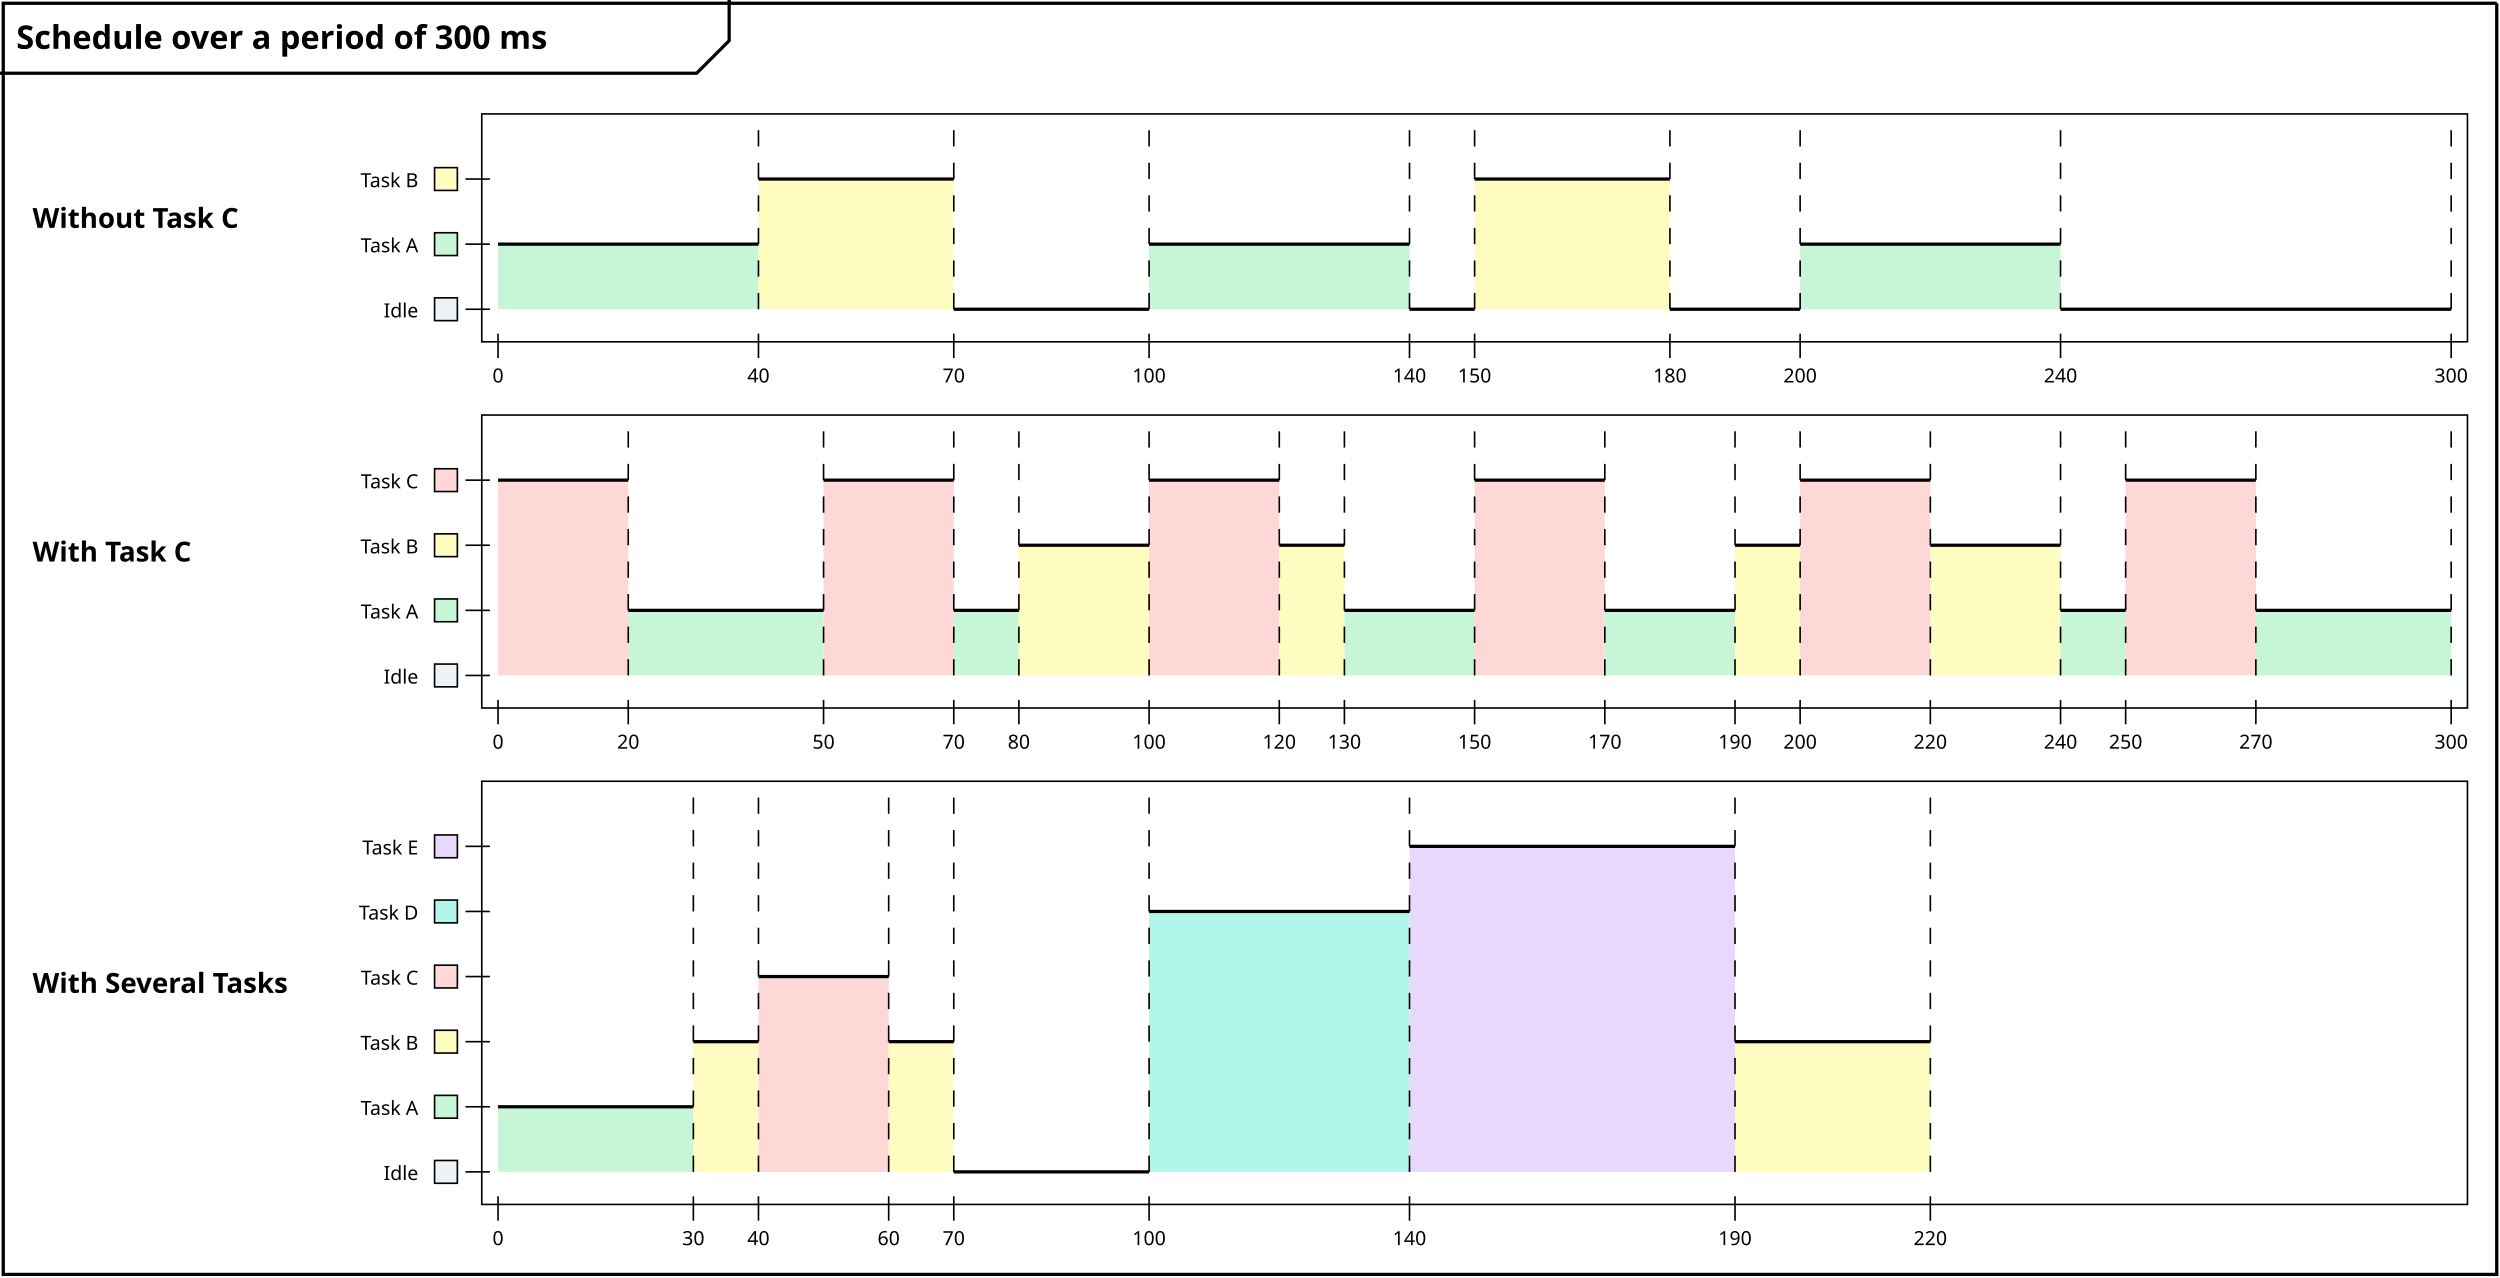
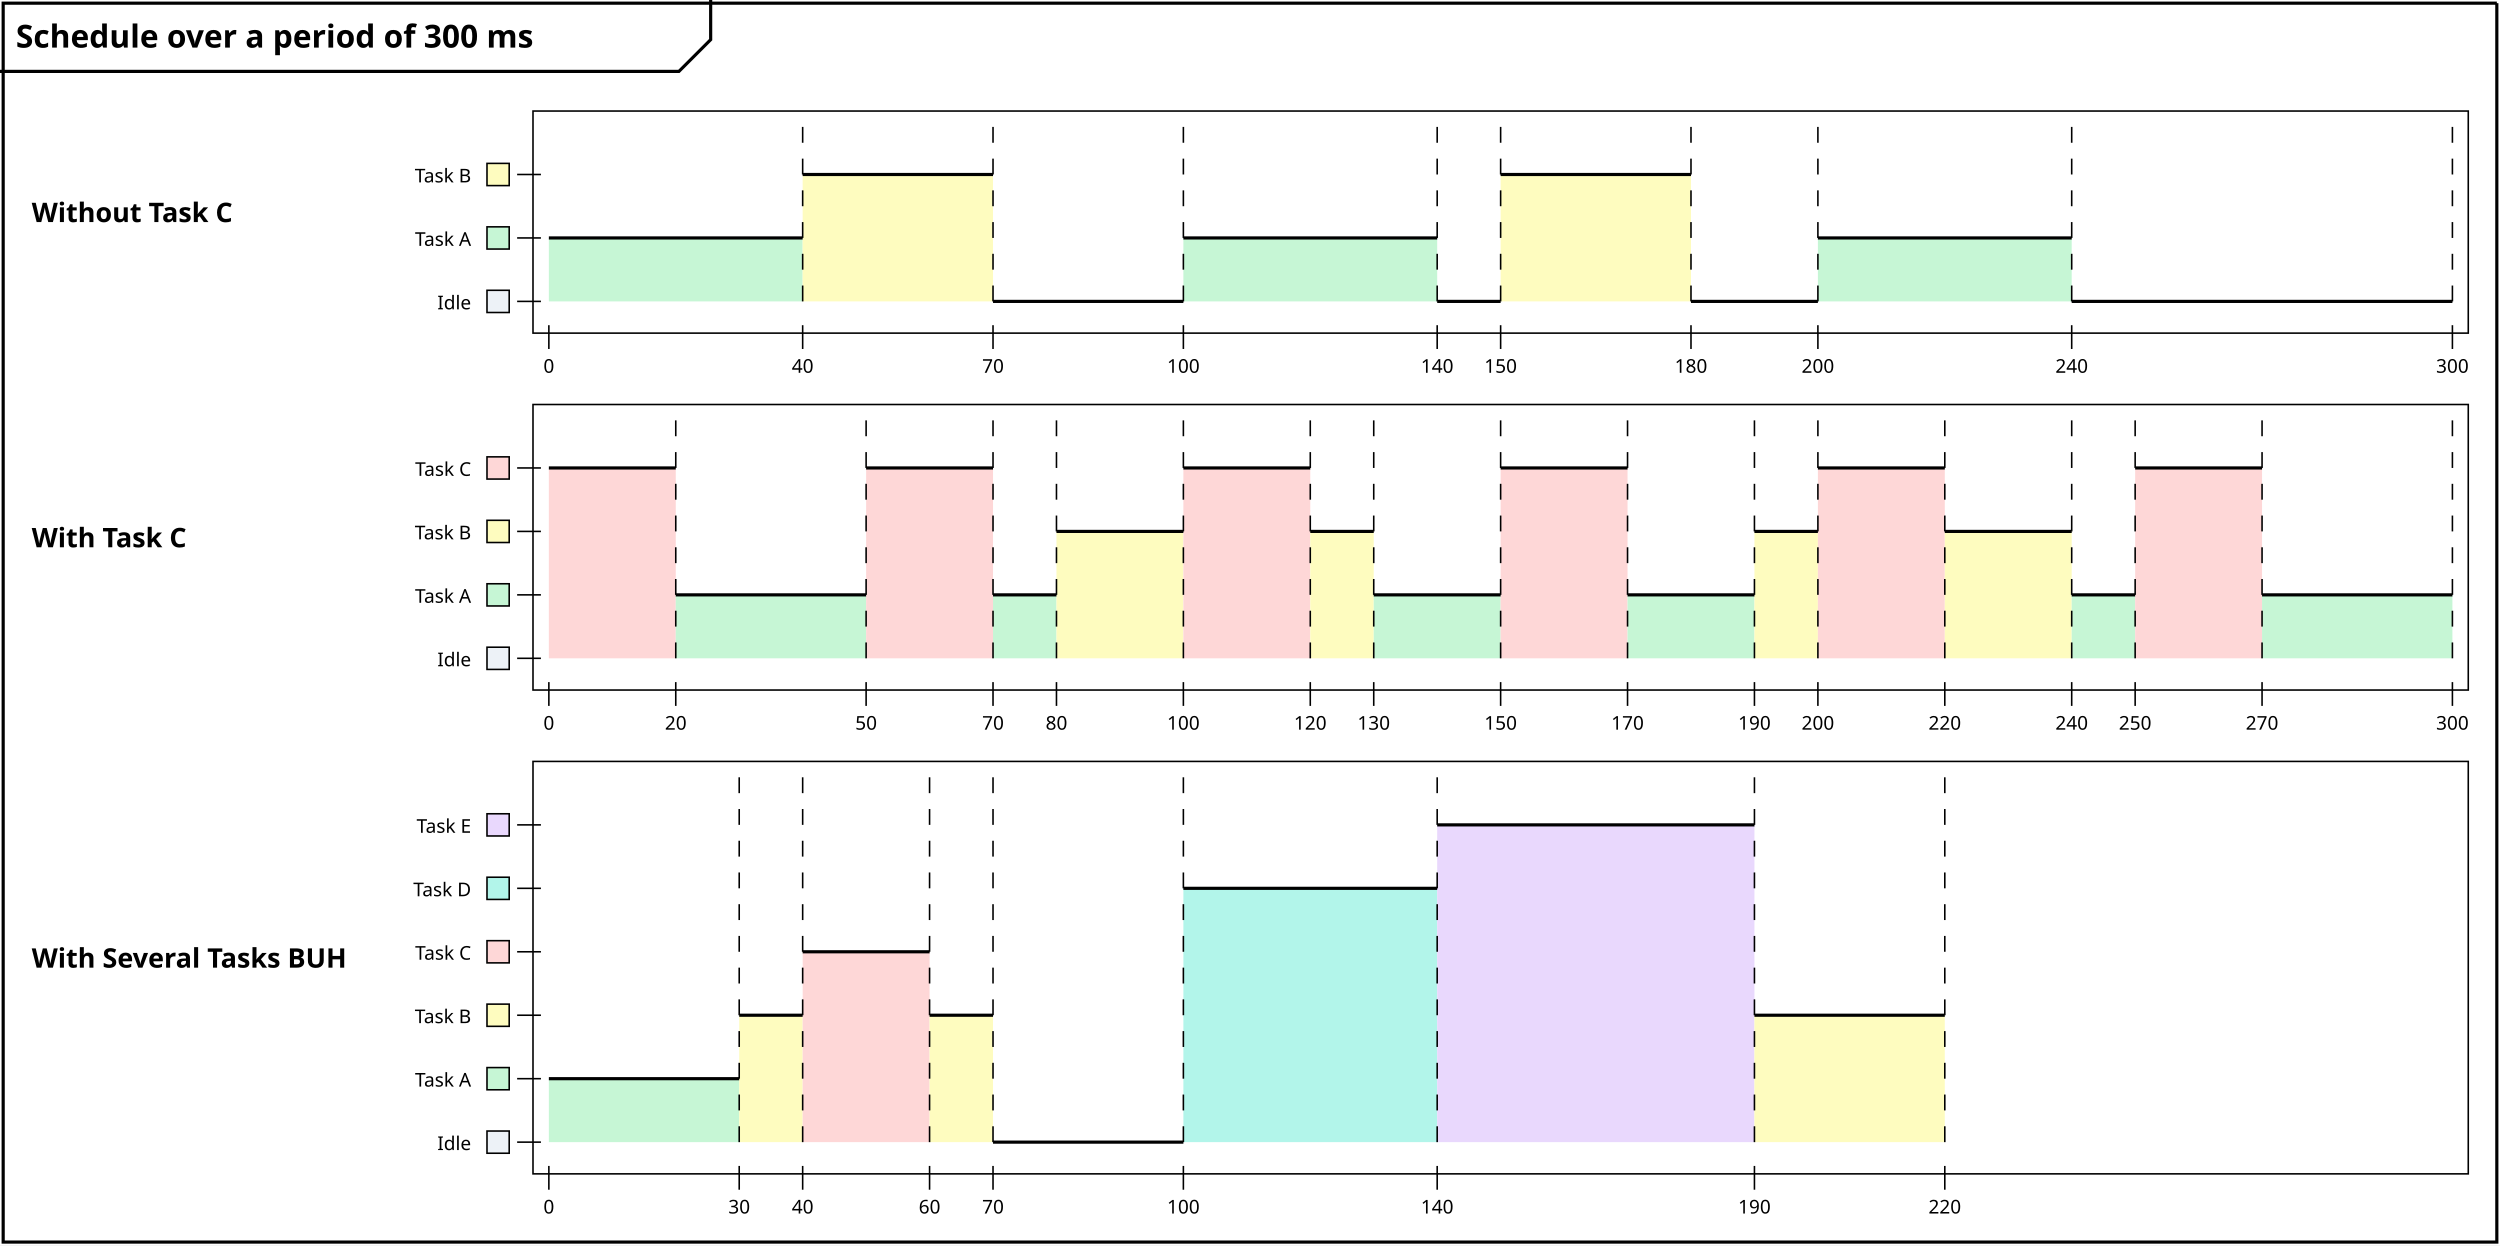
- <svg xmlns="http://www.w3.org/2000/svg" width="1536" height="785" viewBox="0 0 1536 785">
+ <svg xmlns="http://www.w3.org/2000/svg" width="1576" height="785" viewBox="0 0 1576 785">
  <style>
  .title { font: bold 20px sans-serif }
  .lifeline-label { font: bold 17px sans-serif }
  .simple { font-family: sans-serif }
  text { white-space: pre }
</style>
  <defs>
    <marker id="arrow" viewBox="0 0 20 20" refX="20" refY="10" markerWidth="12" markerHeight="12" orient="auto-start-reverse">
      <path d="M 0 0 L 20 10 L 0 20 z" />
    </marker>
  </defs>
-   <rect width="1536" height="785" fill="white" />
-   <polyline points="1534,2 1534,783 2,783 2,2 1534,2" fill="none" stroke="black" style="stroke-width:2px" />
+   <rect width="1576" height="785" fill="white" />
+   <polyline points="1574,2 1574,783 2,783 2,2 1574,2" fill="none" stroke="black" style="stroke-width:2px" />
  <polyline points="0,45 428,45 448,25 448,0" fill="none" stroke="black" style="stroke-width:2px" />
  <text x="10" y="30" class="title">Schedule over a period of 300 ms</text>
-   <rect x="296" y="70" width="1220" height="140" stroke="black" fill="none" />
+   <rect x="336" y="70" width="1220" height="140" stroke="black" fill="none" />
  <text x="20" y="140" class="lifeline-label">Without Task C</text>
-   <text text-anchor="middle" x="306" y="235" class="simple">0</text>
-   <line x1="306" y1="205" x2="306" y2="220" stroke="black" />
-   <text text-anchor="middle" x="466" y="235" class="simple">40</text>
-   <line x1="466" y1="205" x2="466" y2="220" stroke="black" />
-   <text text-anchor="middle" x="586" y="235" class="simple">70</text>
-   <line x1="586" y1="205" x2="586" y2="220" stroke="black" />
-   <text text-anchor="middle" x="706" y="235" class="simple">100</text>
-   <line x1="706" y1="205" x2="706" y2="220" stroke="black" />
-   <text text-anchor="middle" x="866" y="235" class="simple">140</text>
-   <line x1="866" y1="205" x2="866" y2="220" stroke="black" />
-   <text text-anchor="middle" x="906" y="235" class="simple">150</text>
+   <text text-anchor="middle" x="346" y="235" class="simple">0</text>
+   <line x1="346" y1="205" x2="346" y2="220" stroke="black" />
+   <text text-anchor="middle" x="506" y="235" class="simple">40</text>
+   <line x1="506" y1="205" x2="506" y2="220" stroke="black" />
+   <text text-anchor="middle" x="626" y="235" class="simple">70</text>
+   <line x1="626" y1="205" x2="626" y2="220" stroke="black" />
+   <text text-anchor="middle" x="746" y="235" class="simple">100</text>
+   <line x1="746" y1="205" x2="746" y2="220" stroke="black" />
+   <text text-anchor="middle" x="906" y="235" class="simple">140</text>
  <line x1="906" y1="205" x2="906" y2="220" stroke="black" />
-   <text text-anchor="middle" x="1026" y="235" class="simple">180</text>
-   <line x1="1026" y1="205" x2="1026" y2="220" stroke="black" />
-   <text text-anchor="middle" x="1106" y="235" class="simple">200</text>
-   <line x1="1106" y1="205" x2="1106" y2="220" stroke="black" />
-   <text text-anchor="middle" x="1266" y="235" class="simple">240</text>
-   <line x1="1266" y1="205" x2="1266" y2="220" stroke="black" />
-   <text text-anchor="middle" x="1506" y="235" class="simple">300</text>
-   <line x1="1506" y1="205" x2="1506" y2="220" stroke="black" />
-   <line x1="286" y1="190" x2="301" y2="190" stroke="black" />
-   <polygon points="267,183 281,183 281,197 267,197" fill="#edf2f7" stroke="black" />
-   <text text-anchor="end" x="257" y="195" class="simple">Idle</text>
-   <line x1="286" y1="150" x2="301" y2="150" stroke="black" />
-   <polygon points="267,143 281,143 281,157 267,157" fill="#c6f6d5" stroke="black" />
-   <text text-anchor="end" x="257" y="155" class="simple">Task A</text>
-   <line x1="286" y1="110" x2="301" y2="110" stroke="black" />
-   <polygon points="267,103 281,103 281,117 267,117" fill="#fefcbf" stroke="black" />
-   <text text-anchor="end" x="257" y="115" class="simple">Task B</text>
-   <polygon points="306,150 466,150 466,190 306,190" fill="#c6f6d5" stroke="none" />
-   <polygon points="466,110 586,110 586,190 466,190" fill="#fefcbf" stroke="none" />
-   <polygon points="586,190 706,190 706,190 586,190" fill="#edf2f7" stroke="none" />
-   <polygon points="706,150 866,150 866,190 706,190" fill="#c6f6d5" stroke="none" />
-   <polygon points="866,190 906,190 906,190 866,190" fill="#edf2f7" stroke="none" />
-   <polygon points="906,110 1026,110 1026,190 906,190" fill="#fefcbf" stroke="none" />
-   <polygon points="1026,190 1106,190 1106,190 1026,190" fill="#edf2f7" stroke="none" />
-   <polygon points="1106,150 1266,150 1266,190 1106,190" fill="#c6f6d5" stroke="none" />
-   <polygon points="1266,190 1506,190 1506,190 1266,190" fill="#edf2f7" stroke="none" />
-   <polyline points="306,150 466,150" fill="none" stroke="black" style="stroke-width:2px" />
-   <polyline points="466,190 466,70" fill="none" stroke="black" stroke-dasharray="10" />
-   <polyline points="466,110 586,110" fill="none" stroke="black" style="stroke-width:2px" />
-   <polyline points="586,190 586,70" fill="none" stroke="black" stroke-dasharray="10" />
-   <polyline points="586,190 706,190" fill="none" stroke="black" style="stroke-width:2px" />
-   <polyline points="706,190 706,70" fill="none" stroke="black" stroke-dasharray="10" />
-   <polyline points="706,150 866,150" fill="none" stroke="black" style="stroke-width:2px" />
-   <polyline points="866,190 866,70" fill="none" stroke="black" stroke-dasharray="10" />
-   <polyline points="866,190 906,190" fill="none" stroke="black" style="stroke-width:2px" />
+   <text text-anchor="middle" x="946" y="235" class="simple">150</text>
+   <line x1="946" y1="205" x2="946" y2="220" stroke="black" />
+   <text text-anchor="middle" x="1066" y="235" class="simple">180</text>
+   <line x1="1066" y1="205" x2="1066" y2="220" stroke="black" />
+   <text text-anchor="middle" x="1146" y="235" class="simple">200</text>
+   <line x1="1146" y1="205" x2="1146" y2="220" stroke="black" />
+   <text text-anchor="middle" x="1306" y="235" class="simple">240</text>
+   <line x1="1306" y1="205" x2="1306" y2="220" stroke="black" />
+   <text text-anchor="middle" x="1546" y="235" class="simple">300</text>
+   <line x1="1546" y1="205" x2="1546" y2="220" stroke="black" />
+   <line x1="326" y1="190" x2="341" y2="190" stroke="black" />
+   <polygon points="307,183 321,183 321,197 307,197" fill="#edf2f7" stroke="black" />
+   <text text-anchor="end" x="297" y="195" class="simple">Idle</text>
+   <line x1="326" y1="150" x2="341" y2="150" stroke="black" />
+   <polygon points="307,143 321,143 321,157 307,157" fill="#c6f6d5" stroke="black" />
+   <text text-anchor="end" x="297" y="155" class="simple">Task A</text>
+   <line x1="326" y1="110" x2="341" y2="110" stroke="black" />
+   <polygon points="307,103 321,103 321,117 307,117" fill="#fefcbf" stroke="black" />
+   <text text-anchor="end" x="297" y="115" class="simple">Task B</text>
+   <polygon points="346,150 506,150 506,190 346,190" fill="#c6f6d5" stroke="none" />
+   <polygon points="506,110 626,110 626,190 506,190" fill="#fefcbf" stroke="none" />
+   <polygon points="626,190 746,190 746,190 626,190" fill="#edf2f7" stroke="none" />
+   <polygon points="746,150 906,150 906,190 746,190" fill="#c6f6d5" stroke="none" />
+   <polygon points="906,190 946,190 946,190 906,190" fill="#edf2f7" stroke="none" />
+   <polygon points="946,110 1066,110 1066,190 946,190" fill="#fefcbf" stroke="none" />
+   <polygon points="1066,190 1146,190 1146,190 1066,190" fill="#edf2f7" stroke="none" />
+   <polygon points="1146,150 1306,150 1306,190 1146,190" fill="#c6f6d5" stroke="none" />
+   <polygon points="1306,190 1546,190 1546,190 1306,190" fill="#edf2f7" stroke="none" />
+   <polyline points="346,150 506,150" fill="none" stroke="black" style="stroke-width:2px" />
+   <polyline points="506,190 506,70" fill="none" stroke="black" stroke-dasharray="10" />
+   <polyline points="506,110 626,110" fill="none" stroke="black" style="stroke-width:2px" />
+   <polyline points="626,190 626,70" fill="none" stroke="black" stroke-dasharray="10" />
+   <polyline points="626,190 746,190" fill="none" stroke="black" style="stroke-width:2px" />
+   <polyline points="746,190 746,70" fill="none" stroke="black" stroke-dasharray="10" />
+   <polyline points="746,150 906,150" fill="none" stroke="black" style="stroke-width:2px" />
  <polyline points="906,190 906,70" fill="none" stroke="black" stroke-dasharray="10" />
-   <polyline points="906,110 1026,110" fill="none" stroke="black" style="stroke-width:2px" />
-   <polyline points="1026,190 1026,70" fill="none" stroke="black" stroke-dasharray="10" />
-   <polyline points="1026,190 1106,190" fill="none" stroke="black" style="stroke-width:2px" />
-   <polyline points="1106,190 1106,70" fill="none" stroke="black" stroke-dasharray="10" />
-   <polyline points="1106,150 1266,150" fill="none" stroke="black" style="stroke-width:2px" />
-   <polyline points="1266,190 1266,70" fill="none" stroke="black" stroke-dasharray="10" />
-   <polyline points="1266,190 1506,190" fill="none" stroke="black" style="stroke-width:2px" />
-   <polyline points="1506,190 1506,70" fill="none" stroke="black" stroke-dasharray="10" />
-   <rect x="296" y="255" width="1220" height="180" stroke="black" fill="none" />
+   <polyline points="906,190 946,190" fill="none" stroke="black" style="stroke-width:2px" />
+   <polyline points="946,190 946,70" fill="none" stroke="black" stroke-dasharray="10" />
+   <polyline points="946,110 1066,110" fill="none" stroke="black" style="stroke-width:2px" />
+   <polyline points="1066,190 1066,70" fill="none" stroke="black" stroke-dasharray="10" />
+   <polyline points="1066,190 1146,190" fill="none" stroke="black" style="stroke-width:2px" />
+   <polyline points="1146,190 1146,70" fill="none" stroke="black" stroke-dasharray="10" />
+   <polyline points="1146,150 1306,150" fill="none" stroke="black" style="stroke-width:2px" />
+   <polyline points="1306,190 1306,70" fill="none" stroke="black" stroke-dasharray="10" />
+   <polyline points="1306,190 1546,190" fill="none" stroke="black" style="stroke-width:2px" />
+   <polyline points="1546,190 1546,70" fill="none" stroke="black" stroke-dasharray="10" />
+   <rect x="336" y="255" width="1220" height="180" stroke="black" fill="none" />
  <text x="20" y="345" class="lifeline-label">With Task C</text>
-   <text text-anchor="middle" x="306" y="460" class="simple">0</text>
-   <line x1="306" y1="430" x2="306" y2="445" stroke="black" />
-   <text text-anchor="middle" x="386" y="460" class="simple">20</text>
-   <line x1="386" y1="430" x2="386" y2="445" stroke="black" />
-   <text text-anchor="middle" x="506" y="460" class="simple">50</text>
-   <line x1="506" y1="430" x2="506" y2="445" stroke="black" />
-   <text text-anchor="middle" x="586" y="460" class="simple">70</text>
-   <line x1="586" y1="430" x2="586" y2="445" stroke="black" />
-   <text text-anchor="middle" x="626" y="460" class="simple">80</text>
+   <text text-anchor="middle" x="346" y="460" class="simple">0</text>
+   <line x1="346" y1="430" x2="346" y2="445" stroke="black" />
+   <text text-anchor="middle" x="426" y="460" class="simple">20</text>
+   <line x1="426" y1="430" x2="426" y2="445" stroke="black" />
+   <text text-anchor="middle" x="546" y="460" class="simple">50</text>
+   <line x1="546" y1="430" x2="546" y2="445" stroke="black" />
+   <text text-anchor="middle" x="626" y="460" class="simple">70</text>
  <line x1="626" y1="430" x2="626" y2="445" stroke="black" />
-   <text text-anchor="middle" x="706" y="460" class="simple">100</text>
-   <line x1="706" y1="430" x2="706" y2="445" stroke="black" />
-   <text text-anchor="middle" x="786" y="460" class="simple">120</text>
-   <line x1="786" y1="430" x2="786" y2="445" stroke="black" />
-   <text text-anchor="middle" x="826" y="460" class="simple">130</text>
+   <text text-anchor="middle" x="666" y="460" class="simple">80</text>
+   <line x1="666" y1="430" x2="666" y2="445" stroke="black" />
+   <text text-anchor="middle" x="746" y="460" class="simple">100</text>
+   <line x1="746" y1="430" x2="746" y2="445" stroke="black" />
+   <text text-anchor="middle" x="826" y="460" class="simple">120</text>
  <line x1="826" y1="430" x2="826" y2="445" stroke="black" />
-   <text text-anchor="middle" x="906" y="460" class="simple">150</text>
-   <line x1="906" y1="430" x2="906" y2="445" stroke="black" />
-   <text text-anchor="middle" x="986" y="460" class="simple">170</text>
-   <line x1="986" y1="430" x2="986" y2="445" stroke="black" />
-   <text text-anchor="middle" x="1066" y="460" class="simple">190</text>
-   <line x1="1066" y1="430" x2="1066" y2="445" stroke="black" />
-   <text text-anchor="middle" x="1106" y="460" class="simple">200</text>
+   <text text-anchor="middle" x="866" y="460" class="simple">130</text>
+   <line x1="866" y1="430" x2="866" y2="445" stroke="black" />
+   <text text-anchor="middle" x="946" y="460" class="simple">150</text>
+   <line x1="946" y1="430" x2="946" y2="445" stroke="black" />
+   <text text-anchor="middle" x="1026" y="460" class="simple">170</text>
+   <line x1="1026" y1="430" x2="1026" y2="445" stroke="black" />
+   <text text-anchor="middle" x="1106" y="460" class="simple">190</text>
  <line x1="1106" y1="430" x2="1106" y2="445" stroke="black" />
-   <text text-anchor="middle" x="1186" y="460" class="simple">220</text>
-   <line x1="1186" y1="430" x2="1186" y2="445" stroke="black" />
-   <text text-anchor="middle" x="1266" y="460" class="simple">240</text>
-   <line x1="1266" y1="430" x2="1266" y2="445" stroke="black" />
-   <text text-anchor="middle" x="1306" y="460" class="simple">250</text>
+   <text text-anchor="middle" x="1146" y="460" class="simple">200</text>
+   <line x1="1146" y1="430" x2="1146" y2="445" stroke="black" />
+   <text text-anchor="middle" x="1226" y="460" class="simple">220</text>
+   <line x1="1226" y1="430" x2="1226" y2="445" stroke="black" />
+   <text text-anchor="middle" x="1306" y="460" class="simple">240</text>
  <line x1="1306" y1="430" x2="1306" y2="445" stroke="black" />
-   <text text-anchor="middle" x="1386" y="460" class="simple">270</text>
-   <line x1="1386" y1="430" x2="1386" y2="445" stroke="black" />
-   <text text-anchor="middle" x="1506" y="460" class="simple">300</text>
-   <line x1="1506" y1="430" x2="1506" y2="445" stroke="black" />
-   <line x1="286" y1="415" x2="301" y2="415" stroke="black" />
-   <polygon points="267,408 281,408 281,422 267,422" fill="#edf2f7" stroke="black" />
-   <text text-anchor="end" x="257" y="420" class="simple">Idle</text>
-   <line x1="286" y1="375" x2="301" y2="375" stroke="black" />
-   <polygon points="267,368 281,368 281,382 267,382" fill="#c6f6d5" stroke="black" />
-   <text text-anchor="end" x="257" y="380" class="simple">Task A</text>
-   <line x1="286" y1="335" x2="301" y2="335" stroke="black" />
-   <polygon points="267,328 281,328 281,342 267,342" fill="#fefcbf" stroke="black" />
-   <text text-anchor="end" x="257" y="340" class="simple">Task B</text>
-   <line x1="286" y1="295" x2="301" y2="295" stroke="black" />
-   <polygon points="267,288 281,288 281,302 267,302" fill="#fed7d7" stroke="black" />
-   <text text-anchor="end" x="257" y="300" class="simple">Task C</text>
-   <polygon points="306,295 386,295 386,415 306,415" fill="#fed7d7" stroke="none" />
-   <polygon points="386,375 506,375 506,415 386,415" fill="#c6f6d5" stroke="none" />
-   <polygon points="506,295 586,295 586,415 506,415" fill="#fed7d7" stroke="none" />
-   <polygon points="586,375 626,375 626,415 586,415" fill="#c6f6d5" stroke="none" />
-   <polygon points="626,335 706,335 706,415 626,415" fill="#fefcbf" stroke="none" />
-   <polygon points="706,295 786,295 786,415 706,415" fill="#fed7d7" stroke="none" />
-   <polygon points="786,335 826,335 826,415 786,415" fill="#fefcbf" stroke="none" />
-   <polygon points="826,375 906,375 906,415 826,415" fill="#c6f6d5" stroke="none" />
-   <polygon points="906,295 986,295 986,415 906,415" fill="#fed7d7" stroke="none" />
-   <polygon points="986,375 1066,375 1066,415 986,415" fill="#c6f6d5" stroke="none" />
-   <polygon points="1066,335 1106,335 1106,415 1066,415" fill="#fefcbf" stroke="none" />
-   <polygon points="1106,295 1186,295 1186,415 1106,415" fill="#fed7d7" stroke="none" />
-   <polygon points="1186,335 1266,335 1266,415 1186,415" fill="#fefcbf" stroke="none" />
-   <polygon points="1266,375 1306,375 1306,415 1266,415" fill="#c6f6d5" stroke="none" />
-   <polygon points="1306,295 1386,295 1386,415 1306,415" fill="#fed7d7" stroke="none" />
-   <polygon points="1386,375 1506,375 1506,415 1386,415" fill="#c6f6d5" stroke="none" />
-   <polyline points="306,295 386,295" fill="none" stroke="black" style="stroke-width:2px" />
-   <polyline points="386,415 386,255" fill="none" stroke="black" stroke-dasharray="10" />
-   <polyline points="386,375 506,375" fill="none" stroke="black" style="stroke-width:2px" />
-   <polyline points="506,415 506,255" fill="none" stroke="black" stroke-dasharray="10" />
-   <polyline points="506,295 586,295" fill="none" stroke="black" style="stroke-width:2px" />
-   <polyline points="586,415 586,255" fill="none" stroke="black" stroke-dasharray="10" />
-   <polyline points="586,375 626,375" fill="none" stroke="black" style="stroke-width:2px" />
+   <text text-anchor="middle" x="1346" y="460" class="simple">250</text>
+   <line x1="1346" y1="430" x2="1346" y2="445" stroke="black" />
+   <text text-anchor="middle" x="1426" y="460" class="simple">270</text>
+   <line x1="1426" y1="430" x2="1426" y2="445" stroke="black" />
+   <text text-anchor="middle" x="1546" y="460" class="simple">300</text>
+   <line x1="1546" y1="430" x2="1546" y2="445" stroke="black" />
+   <line x1="326" y1="415" x2="341" y2="415" stroke="black" />
+   <polygon points="307,408 321,408 321,422 307,422" fill="#edf2f7" stroke="black" />
+   <text text-anchor="end" x="297" y="420" class="simple">Idle</text>
+   <line x1="326" y1="375" x2="341" y2="375" stroke="black" />
+   <polygon points="307,368 321,368 321,382 307,382" fill="#c6f6d5" stroke="black" />
+   <text text-anchor="end" x="297" y="380" class="simple">Task A</text>
+   <line x1="326" y1="335" x2="341" y2="335" stroke="black" />
+   <polygon points="307,328 321,328 321,342 307,342" fill="#fefcbf" stroke="black" />
+   <text text-anchor="end" x="297" y="340" class="simple">Task B</text>
+   <line x1="326" y1="295" x2="341" y2="295" stroke="black" />
+   <polygon points="307,288 321,288 321,302 307,302" fill="#fed7d7" stroke="black" />
+   <text text-anchor="end" x="297" y="300" class="simple">Task C</text>
+   <polygon points="346,295 426,295 426,415 346,415" fill="#fed7d7" stroke="none" />
+   <polygon points="426,375 546,375 546,415 426,415" fill="#c6f6d5" stroke="none" />
+   <polygon points="546,295 626,295 626,415 546,415" fill="#fed7d7" stroke="none" />
+   <polygon points="626,375 666,375 666,415 626,415" fill="#c6f6d5" stroke="none" />
+   <polygon points="666,335 746,335 746,415 666,415" fill="#fefcbf" stroke="none" />
+   <polygon points="746,295 826,295 826,415 746,415" fill="#fed7d7" stroke="none" />
+   <polygon points="826,335 866,335 866,415 826,415" fill="#fefcbf" stroke="none" />
+   <polygon points="866,375 946,375 946,415 866,415" fill="#c6f6d5" stroke="none" />
+   <polygon points="946,295 1026,295 1026,415 946,415" fill="#fed7d7" stroke="none" />
+   <polygon points="1026,375 1106,375 1106,415 1026,415" fill="#c6f6d5" stroke="none" />
+   <polygon points="1106,335 1146,335 1146,415 1106,415" fill="#fefcbf" stroke="none" />
+   <polygon points="1146,295 1226,295 1226,415 1146,415" fill="#fed7d7" stroke="none" />
+   <polygon points="1226,335 1306,335 1306,415 1226,415" fill="#fefcbf" stroke="none" />
+   <polygon points="1306,375 1346,375 1346,415 1306,415" fill="#c6f6d5" stroke="none" />
+   <polygon points="1346,295 1426,295 1426,415 1346,415" fill="#fed7d7" stroke="none" />
+   <polygon points="1426,375 1546,375 1546,415 1426,415" fill="#c6f6d5" stroke="none" />
+   <polyline points="346,295 426,295" fill="none" stroke="black" style="stroke-width:2px" />
+   <polyline points="426,415 426,255" fill="none" stroke="black" stroke-dasharray="10" />
+   <polyline points="426,375 546,375" fill="none" stroke="black" style="stroke-width:2px" />
+   <polyline points="546,415 546,255" fill="none" stroke="black" stroke-dasharray="10" />
+   <polyline points="546,295 626,295" fill="none" stroke="black" style="stroke-width:2px" />
  <polyline points="626,415 626,255" fill="none" stroke="black" stroke-dasharray="10" />
-   <polyline points="626,335 706,335" fill="none" stroke="black" style="stroke-width:2px" />
-   <polyline points="706,415 706,255" fill="none" stroke="black" stroke-dasharray="10" />
-   <polyline points="706,295 786,295" fill="none" stroke="black" style="stroke-width:2px" />
-   <polyline points="786,415 786,255" fill="none" stroke="black" stroke-dasharray="10" />
-   <polyline points="786,335 826,335" fill="none" stroke="black" style="stroke-width:2px" />
+   <polyline points="626,375 666,375" fill="none" stroke="black" style="stroke-width:2px" />
+   <polyline points="666,415 666,255" fill="none" stroke="black" stroke-dasharray="10" />
+   <polyline points="666,335 746,335" fill="none" stroke="black" style="stroke-width:2px" />
+   <polyline points="746,415 746,255" fill="none" stroke="black" stroke-dasharray="10" />
+   <polyline points="746,295 826,295" fill="none" stroke="black" style="stroke-width:2px" />
  <polyline points="826,415 826,255" fill="none" stroke="black" stroke-dasharray="10" />
-   <polyline points="826,375 906,375" fill="none" stroke="black" style="stroke-width:2px" />
-   <polyline points="906,415 906,255" fill="none" stroke="black" stroke-dasharray="10" />
-   <polyline points="906,295 986,295" fill="none" stroke="black" style="stroke-width:2px" />
-   <polyline points="986,415 986,255" fill="none" stroke="black" stroke-dasharray="10" />
-   <polyline points="986,375 1066,375" fill="none" stroke="black" style="stroke-width:2px" />
-   <polyline points="1066,415 1066,255" fill="none" stroke="black" stroke-dasharray="10" />
-   <polyline points="1066,335 1106,335" fill="none" stroke="black" style="stroke-width:2px" />
+   <polyline points="826,335 866,335" fill="none" stroke="black" style="stroke-width:2px" />
+   <polyline points="866,415 866,255" fill="none" stroke="black" stroke-dasharray="10" />
+   <polyline points="866,375 946,375" fill="none" stroke="black" style="stroke-width:2px" />
+   <polyline points="946,415 946,255" fill="none" stroke="black" stroke-dasharray="10" />
+   <polyline points="946,295 1026,295" fill="none" stroke="black" style="stroke-width:2px" />
+   <polyline points="1026,415 1026,255" fill="none" stroke="black" stroke-dasharray="10" />
+   <polyline points="1026,375 1106,375" fill="none" stroke="black" style="stroke-width:2px" />
  <polyline points="1106,415 1106,255" fill="none" stroke="black" stroke-dasharray="10" />
-   <polyline points="1106,295 1186,295" fill="none" stroke="black" style="stroke-width:2px" />
-   <polyline points="1186,415 1186,255" fill="none" stroke="black" stroke-dasharray="10" />
-   <polyline points="1186,335 1266,335" fill="none" stroke="black" style="stroke-width:2px" />
-   <polyline points="1266,415 1266,255" fill="none" stroke="black" stroke-dasharray="10" />
-   <polyline points="1266,375 1306,375" fill="none" stroke="black" style="stroke-width:2px" />
+   <polyline points="1106,335 1146,335" fill="none" stroke="black" style="stroke-width:2px" />
+   <polyline points="1146,415 1146,255" fill="none" stroke="black" stroke-dasharray="10" />
+   <polyline points="1146,295 1226,295" fill="none" stroke="black" style="stroke-width:2px" />
+   <polyline points="1226,415 1226,255" fill="none" stroke="black" stroke-dasharray="10" />
+   <polyline points="1226,335 1306,335" fill="none" stroke="black" style="stroke-width:2px" />
  <polyline points="1306,415 1306,255" fill="none" stroke="black" stroke-dasharray="10" />
-   <polyline points="1306,295 1386,295" fill="none" stroke="black" style="stroke-width:2px" />
-   <polyline points="1386,415 1386,255" fill="none" stroke="black" stroke-dasharray="10" />
-   <polyline points="1386,375 1506,375" fill="none" stroke="black" style="stroke-width:2px" />
-   <polyline points="1506,415 1506,255" fill="none" stroke="black" stroke-dasharray="10" />
-   <rect x="296" y="480" width="1220" height="260" stroke="black" fill="none" />
-   <text x="20" y="610" class="lifeline-label">With Several Tasks</text>
-   <text text-anchor="middle" x="306" y="765" class="simple">0</text>
-   <line x1="306" y1="735" x2="306" y2="750" stroke="black" />
-   <text text-anchor="middle" x="426" y="765" class="simple">30</text>
-   <line x1="426" y1="735" x2="426" y2="750" stroke="black" />
-   <text text-anchor="middle" x="466" y="765" class="simple">40</text>
+   <polyline points="1306,375 1346,375" fill="none" stroke="black" style="stroke-width:2px" />
+   <polyline points="1346,415 1346,255" fill="none" stroke="black" stroke-dasharray="10" />
+   <polyline points="1346,295 1426,295" fill="none" stroke="black" style="stroke-width:2px" />
+   <polyline points="1426,415 1426,255" fill="none" stroke="black" stroke-dasharray="10" />
+   <polyline points="1426,375 1546,375" fill="none" stroke="black" style="stroke-width:2px" />
+   <polyline points="1546,415 1546,255" fill="none" stroke="black" stroke-dasharray="10" />
+   <rect x="336" y="480" width="1220" height="260" stroke="black" fill="none" />
+   <text x="20" y="610" class="lifeline-label">With Several Tasks BUH</text>
+   <text text-anchor="middle" x="346" y="765" class="simple">0</text>
+   <line x1="346" y1="735" x2="346" y2="750" stroke="black" />
+   <text text-anchor="middle" x="466" y="765" class="simple">30</text>
  <line x1="466" y1="735" x2="466" y2="750" stroke="black" />
-   <text text-anchor="middle" x="546" y="765" class="simple">60</text>
-   <line x1="546" y1="735" x2="546" y2="750" stroke="black" />
-   <text text-anchor="middle" x="586" y="765" class="simple">70</text>
+   <text text-anchor="middle" x="506" y="765" class="simple">40</text>
+   <line x1="506" y1="735" x2="506" y2="750" stroke="black" />
+   <text text-anchor="middle" x="586" y="765" class="simple">60</text>
  <line x1="586" y1="735" x2="586" y2="750" stroke="black" />
-   <text text-anchor="middle" x="706" y="765" class="simple">100</text>
-   <line x1="706" y1="735" x2="706" y2="750" stroke="black" />
-   <text text-anchor="middle" x="866" y="765" class="simple">140</text>
-   <line x1="866" y1="735" x2="866" y2="750" stroke="black" />
-   <text text-anchor="middle" x="1066" y="765" class="simple">190</text>
-   <line x1="1066" y1="735" x2="1066" y2="750" stroke="black" />
-   <text text-anchor="middle" x="1186" y="765" class="simple">220</text>
-   <line x1="1186" y1="735" x2="1186" y2="750" stroke="black" />
-   <line x1="286" y1="720" x2="301" y2="720" stroke="black" />
-   <polygon points="267,713 281,713 281,727 267,727" fill="#edf2f7" stroke="black" />
-   <text text-anchor="end" x="257" y="725" class="simple">Idle</text>
-   <line x1="286" y1="680" x2="301" y2="680" stroke="black" />
-   <polygon points="267,673 281,673 281,687 267,687" fill="#c6f6d5" stroke="black" />
-   <text text-anchor="end" x="257" y="685" class="simple">Task A</text>
-   <line x1="286" y1="640" x2="301" y2="640" stroke="black" />
-   <polygon points="267,633 281,633 281,647 267,647" fill="#fefcbf" stroke="black" />
-   <text text-anchor="end" x="257" y="645" class="simple">Task B</text>
-   <line x1="286" y1="600" x2="301" y2="600" stroke="black" />
-   <polygon points="267,593 281,593 281,607 267,607" fill="#fed7d7" stroke="black" />
-   <text text-anchor="end" x="257" y="605" class="simple">Task C</text>
-   <line x1="286" y1="560" x2="301" y2="560" stroke="black" />
-   <polygon points="267,553 281,553 281,567 267,567" fill="#b2f5ea" stroke="black" />
-   <text text-anchor="end" x="257" y="565" class="simple">Task D</text>
-   <line x1="286" y1="520" x2="301" y2="520" stroke="black" />
-   <polygon points="267,513 281,513 281,527 267,527" fill="#e9d8fd" stroke="black" />
-   <text text-anchor="end" x="257" y="525" class="simple">Task E</text>
-   <polygon points="306,680 426,680 426,720 306,720" fill="#c6f6d5" stroke="none" />
-   <polygon points="426,640 466,640 466,720 426,720" fill="#fefcbf" stroke="none" />
-   <polygon points="466,600 546,600 546,720 466,720" fill="#fed7d7" stroke="none" />
-   <polygon points="546,640 586,640 586,720 546,720" fill="#fefcbf" stroke="none" />
-   <polygon points="586,720 706,720 706,720 586,720" fill="#edf2f7" stroke="none" />
-   <polygon points="706,560 866,560 866,720 706,720" fill="#b2f5ea" stroke="none" />
-   <polygon points="866,520 1066,520 1066,720 866,720" fill="#e9d8fd" stroke="none" />
-   <polygon points="1066,640 1186,640 1186,720 1066,720" fill="#fefcbf" stroke="none" />
-   <polyline points="306,680 426,680" fill="none" stroke="black" style="stroke-width:2px" />
-   <polyline points="426,720 426,480" fill="none" stroke="black" stroke-dasharray="10" />
-   <polyline points="426,640 466,640" fill="none" stroke="black" style="stroke-width:2px" />
+   <text text-anchor="middle" x="626" y="765" class="simple">70</text>
+   <line x1="626" y1="735" x2="626" y2="750" stroke="black" />
+   <text text-anchor="middle" x="746" y="765" class="simple">100</text>
+   <line x1="746" y1="735" x2="746" y2="750" stroke="black" />
+   <text text-anchor="middle" x="906" y="765" class="simple">140</text>
+   <line x1="906" y1="735" x2="906" y2="750" stroke="black" />
+   <text text-anchor="middle" x="1106" y="765" class="simple">190</text>
+   <line x1="1106" y1="735" x2="1106" y2="750" stroke="black" />
+   <text text-anchor="middle" x="1226" y="765" class="simple">220</text>
+   <line x1="1226" y1="735" x2="1226" y2="750" stroke="black" />
+   <line x1="326" y1="720" x2="341" y2="720" stroke="black" />
+   <polygon points="307,713 321,713 321,727 307,727" fill="#edf2f7" stroke="black" />
+   <text text-anchor="end" x="297" y="725" class="simple">Idle</text>
+   <line x1="326" y1="680" x2="341" y2="680" stroke="black" />
+   <polygon points="307,673 321,673 321,687 307,687" fill="#c6f6d5" stroke="black" />
+   <text text-anchor="end" x="297" y="685" class="simple">Task A</text>
+   <line x1="326" y1="640" x2="341" y2="640" stroke="black" />
+   <polygon points="307,633 321,633 321,647 307,647" fill="#fefcbf" stroke="black" />
+   <text text-anchor="end" x="297" y="645" class="simple">Task B</text>
+   <line x1="326" y1="600" x2="341" y2="600" stroke="black" />
+   <polygon points="307,593 321,593 321,607 307,607" fill="#fed7d7" stroke="black" />
+   <text text-anchor="end" x="297" y="605" class="simple">Task C</text>
+   <line x1="326" y1="560" x2="341" y2="560" stroke="black" />
+   <polygon points="307,553 321,553 321,567 307,567" fill="#b2f5ea" stroke="black" />
+   <text text-anchor="end" x="297" y="565" class="simple">Task D</text>
+   <line x1="326" y1="520" x2="341" y2="520" stroke="black" />
+   <polygon points="307,513 321,513 321,527 307,527" fill="#e9d8fd" stroke="black" />
+   <text text-anchor="end" x="297" y="525" class="simple">Task E</text>
+   <polygon points="346,680 466,680 466,720 346,720" fill="#c6f6d5" stroke="none" />
+   <polygon points="466,640 506,640 506,720 466,720" fill="#fefcbf" stroke="none" />
+   <polygon points="506,600 586,600 586,720 506,720" fill="#fed7d7" stroke="none" />
+   <polygon points="586,640 626,640 626,720 586,720" fill="#fefcbf" stroke="none" />
+   <polygon points="626,720 746,720 746,720 626,720" fill="#edf2f7" stroke="none" />
+   <polygon points="746,560 906,560 906,720 746,720" fill="#b2f5ea" stroke="none" />
+   <polygon points="906,520 1106,520 1106,720 906,720" fill="#e9d8fd" stroke="none" />
+   <polygon points="1106,640 1226,640 1226,720 1106,720" fill="#fefcbf" stroke="none" />
+   <polyline points="346,680 466,680" fill="none" stroke="black" style="stroke-width:2px" />
  <polyline points="466,720 466,480" fill="none" stroke="black" stroke-dasharray="10" />
-   <polyline points="466,600 546,600" fill="none" stroke="black" style="stroke-width:2px" />
-   <polyline points="546,720 546,480" fill="none" stroke="black" stroke-dasharray="10" />
-   <polyline points="546,640 586,640" fill="none" stroke="black" style="stroke-width:2px" />
+   <polyline points="466,640 506,640" fill="none" stroke="black" style="stroke-width:2px" />
+   <polyline points="506,720 506,480" fill="none" stroke="black" stroke-dasharray="10" />
+   <polyline points="506,600 586,600" fill="none" stroke="black" style="stroke-width:2px" />
  <polyline points="586,720 586,480" fill="none" stroke="black" stroke-dasharray="10" />
-   <polyline points="586,720 706,720" fill="none" stroke="black" style="stroke-width:2px" />
-   <polyline points="706,720 706,480" fill="none" stroke="black" stroke-dasharray="10" />
-   <polyline points="706,560 866,560" fill="none" stroke="black" style="stroke-width:2px" />
-   <polyline points="866,720 866,480" fill="none" stroke="black" stroke-dasharray="10" />
-   <polyline points="866,520 1066,520" fill="none" stroke="black" style="stroke-width:2px" />
-   <polyline points="1066,720 1066,480" fill="none" stroke="black" stroke-dasharray="10" />
-   <polyline points="1066,640 1186,640" fill="none" stroke="black" style="stroke-width:2px" />
-   <polyline points="1186,720 1186,480" fill="none" stroke="black" stroke-dasharray="10" />
+   <polyline points="586,640 626,640" fill="none" stroke="black" style="stroke-width:2px" />
+   <polyline points="626,720 626,480" fill="none" stroke="black" stroke-dasharray="10" />
+   <polyline points="626,720 746,720" fill="none" stroke="black" style="stroke-width:2px" />
+   <polyline points="746,720 746,480" fill="none" stroke="black" stroke-dasharray="10" />
+   <polyline points="746,560 906,560" fill="none" stroke="black" style="stroke-width:2px" />
+   <polyline points="906,720 906,480" fill="none" stroke="black" stroke-dasharray="10" />
+   <polyline points="906,520 1106,520" fill="none" stroke="black" style="stroke-width:2px" />
+   <polyline points="1106,720 1106,480" fill="none" stroke="black" stroke-dasharray="10" />
+   <polyline points="1106,640 1226,640" fill="none" stroke="black" style="stroke-width:2px" />
+   <polyline points="1226,720 1226,480" fill="none" stroke="black" stroke-dasharray="10" />
</svg>
